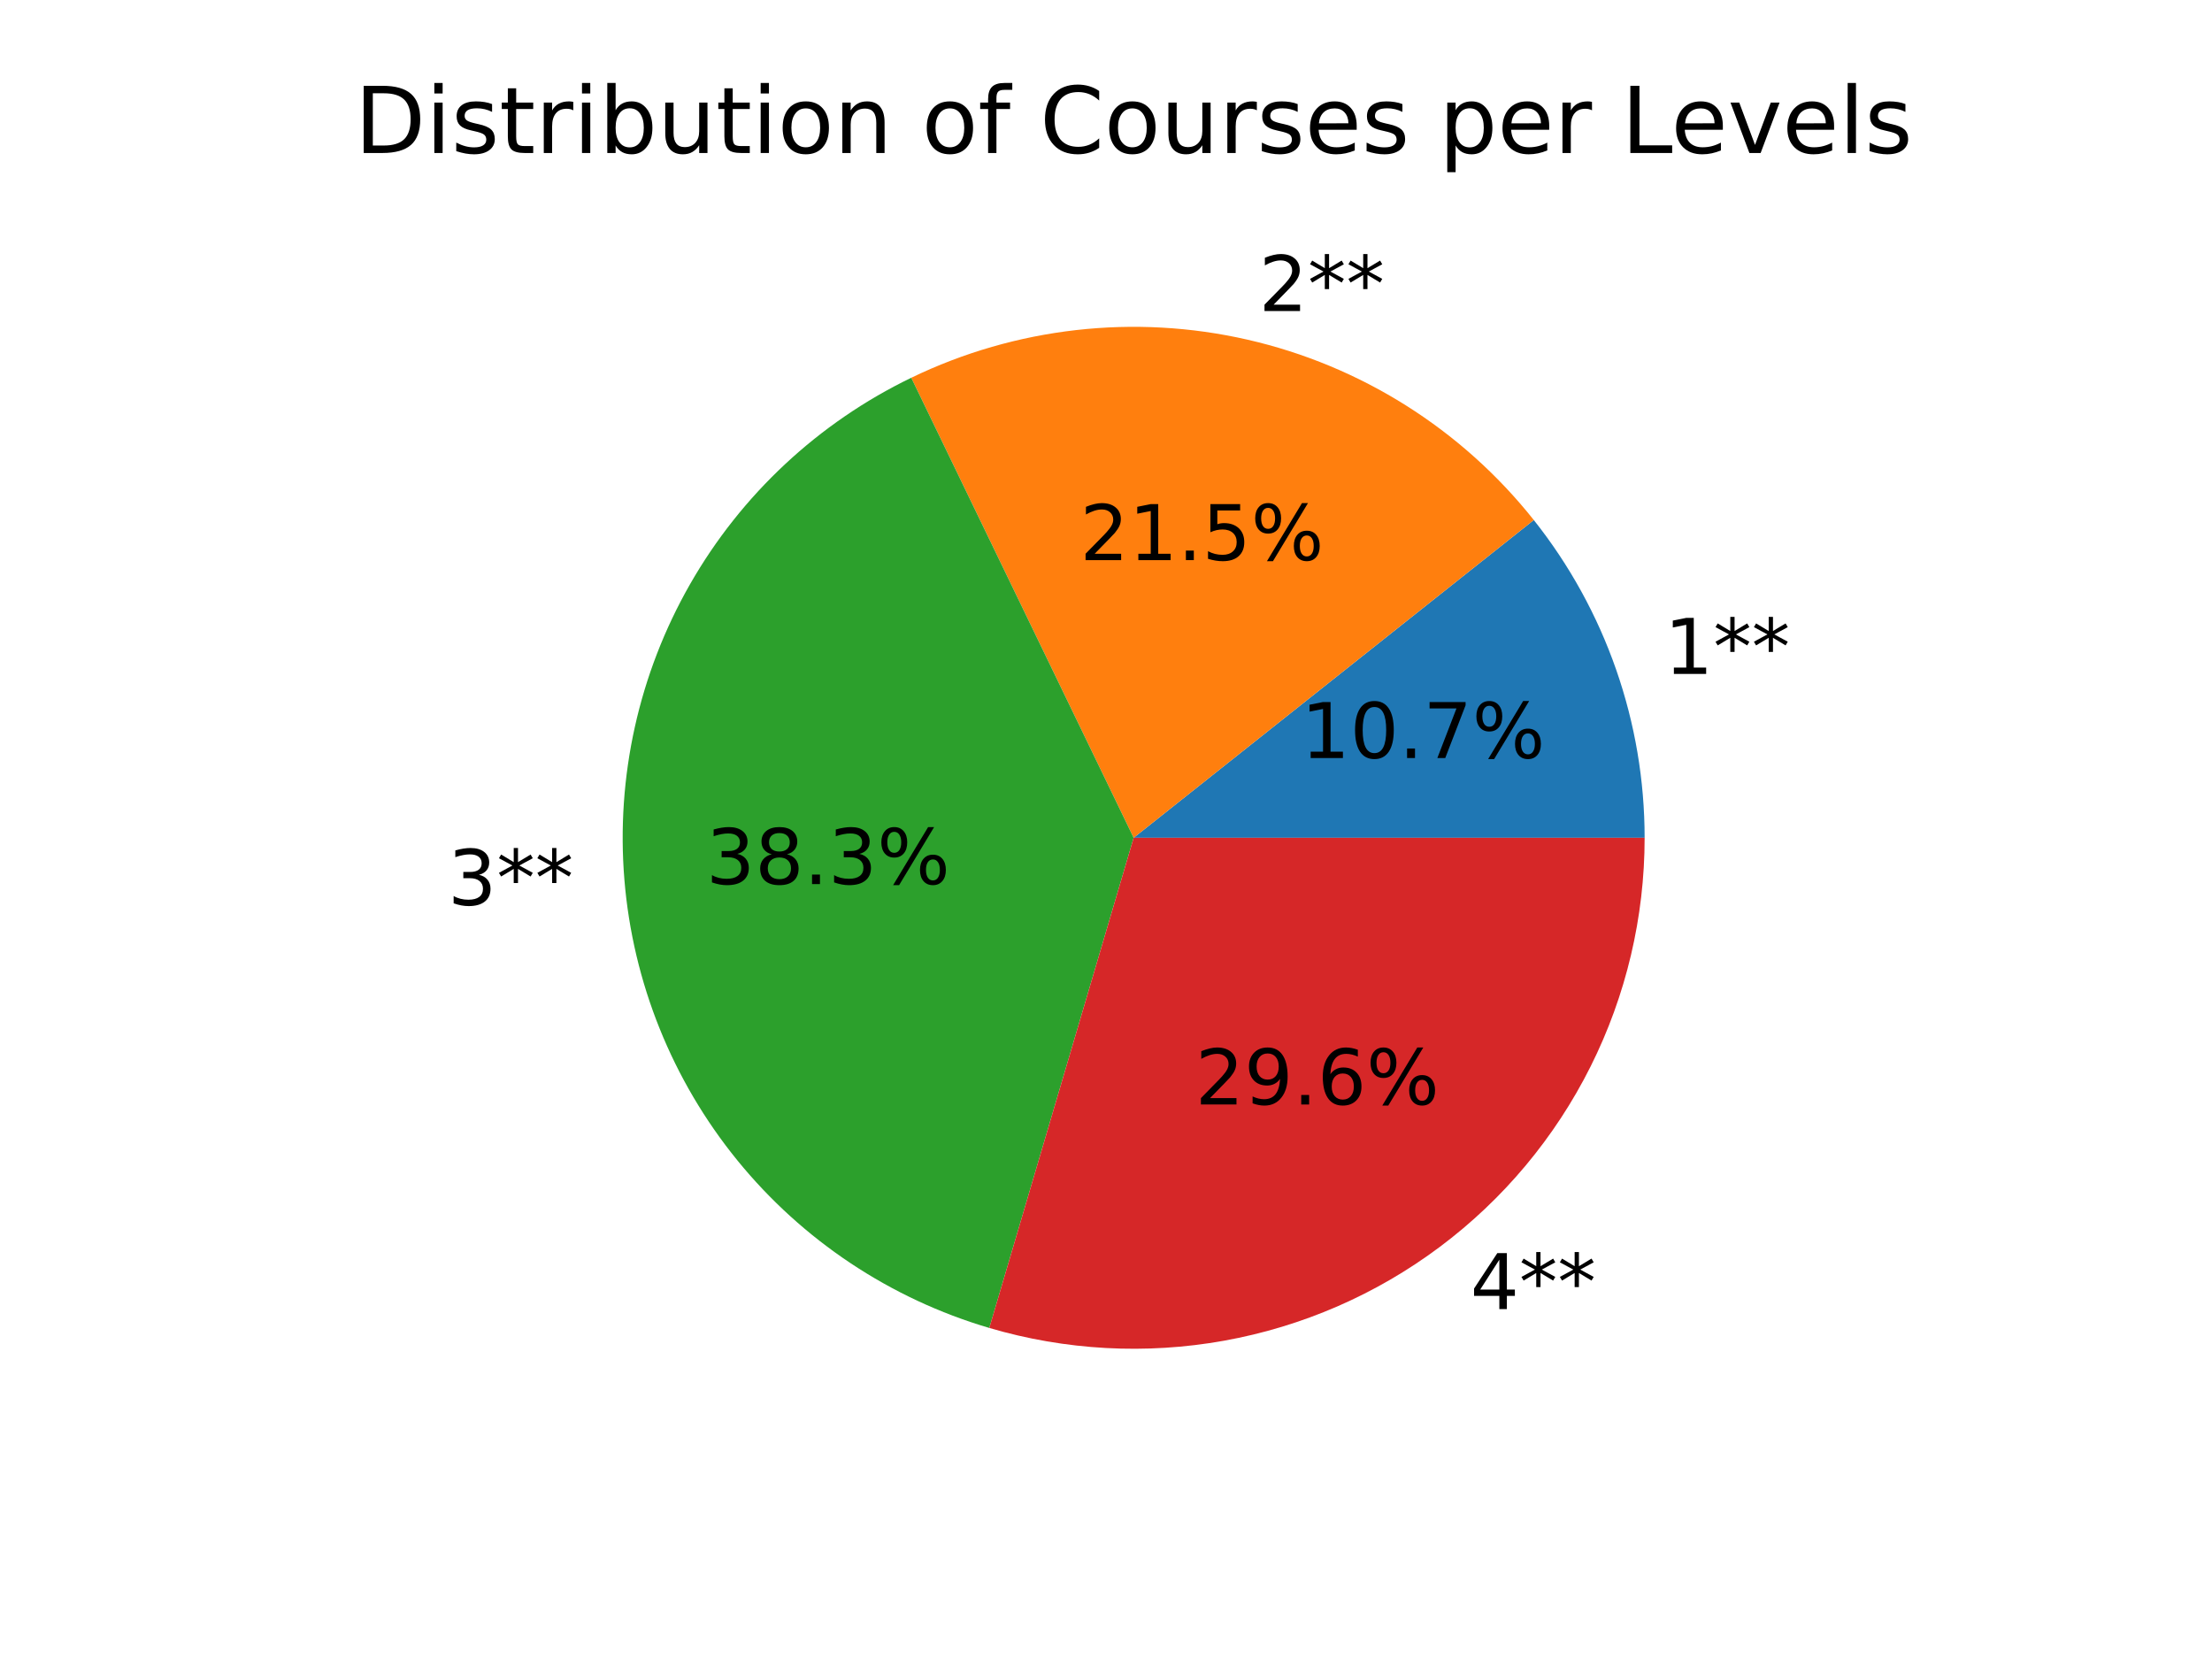
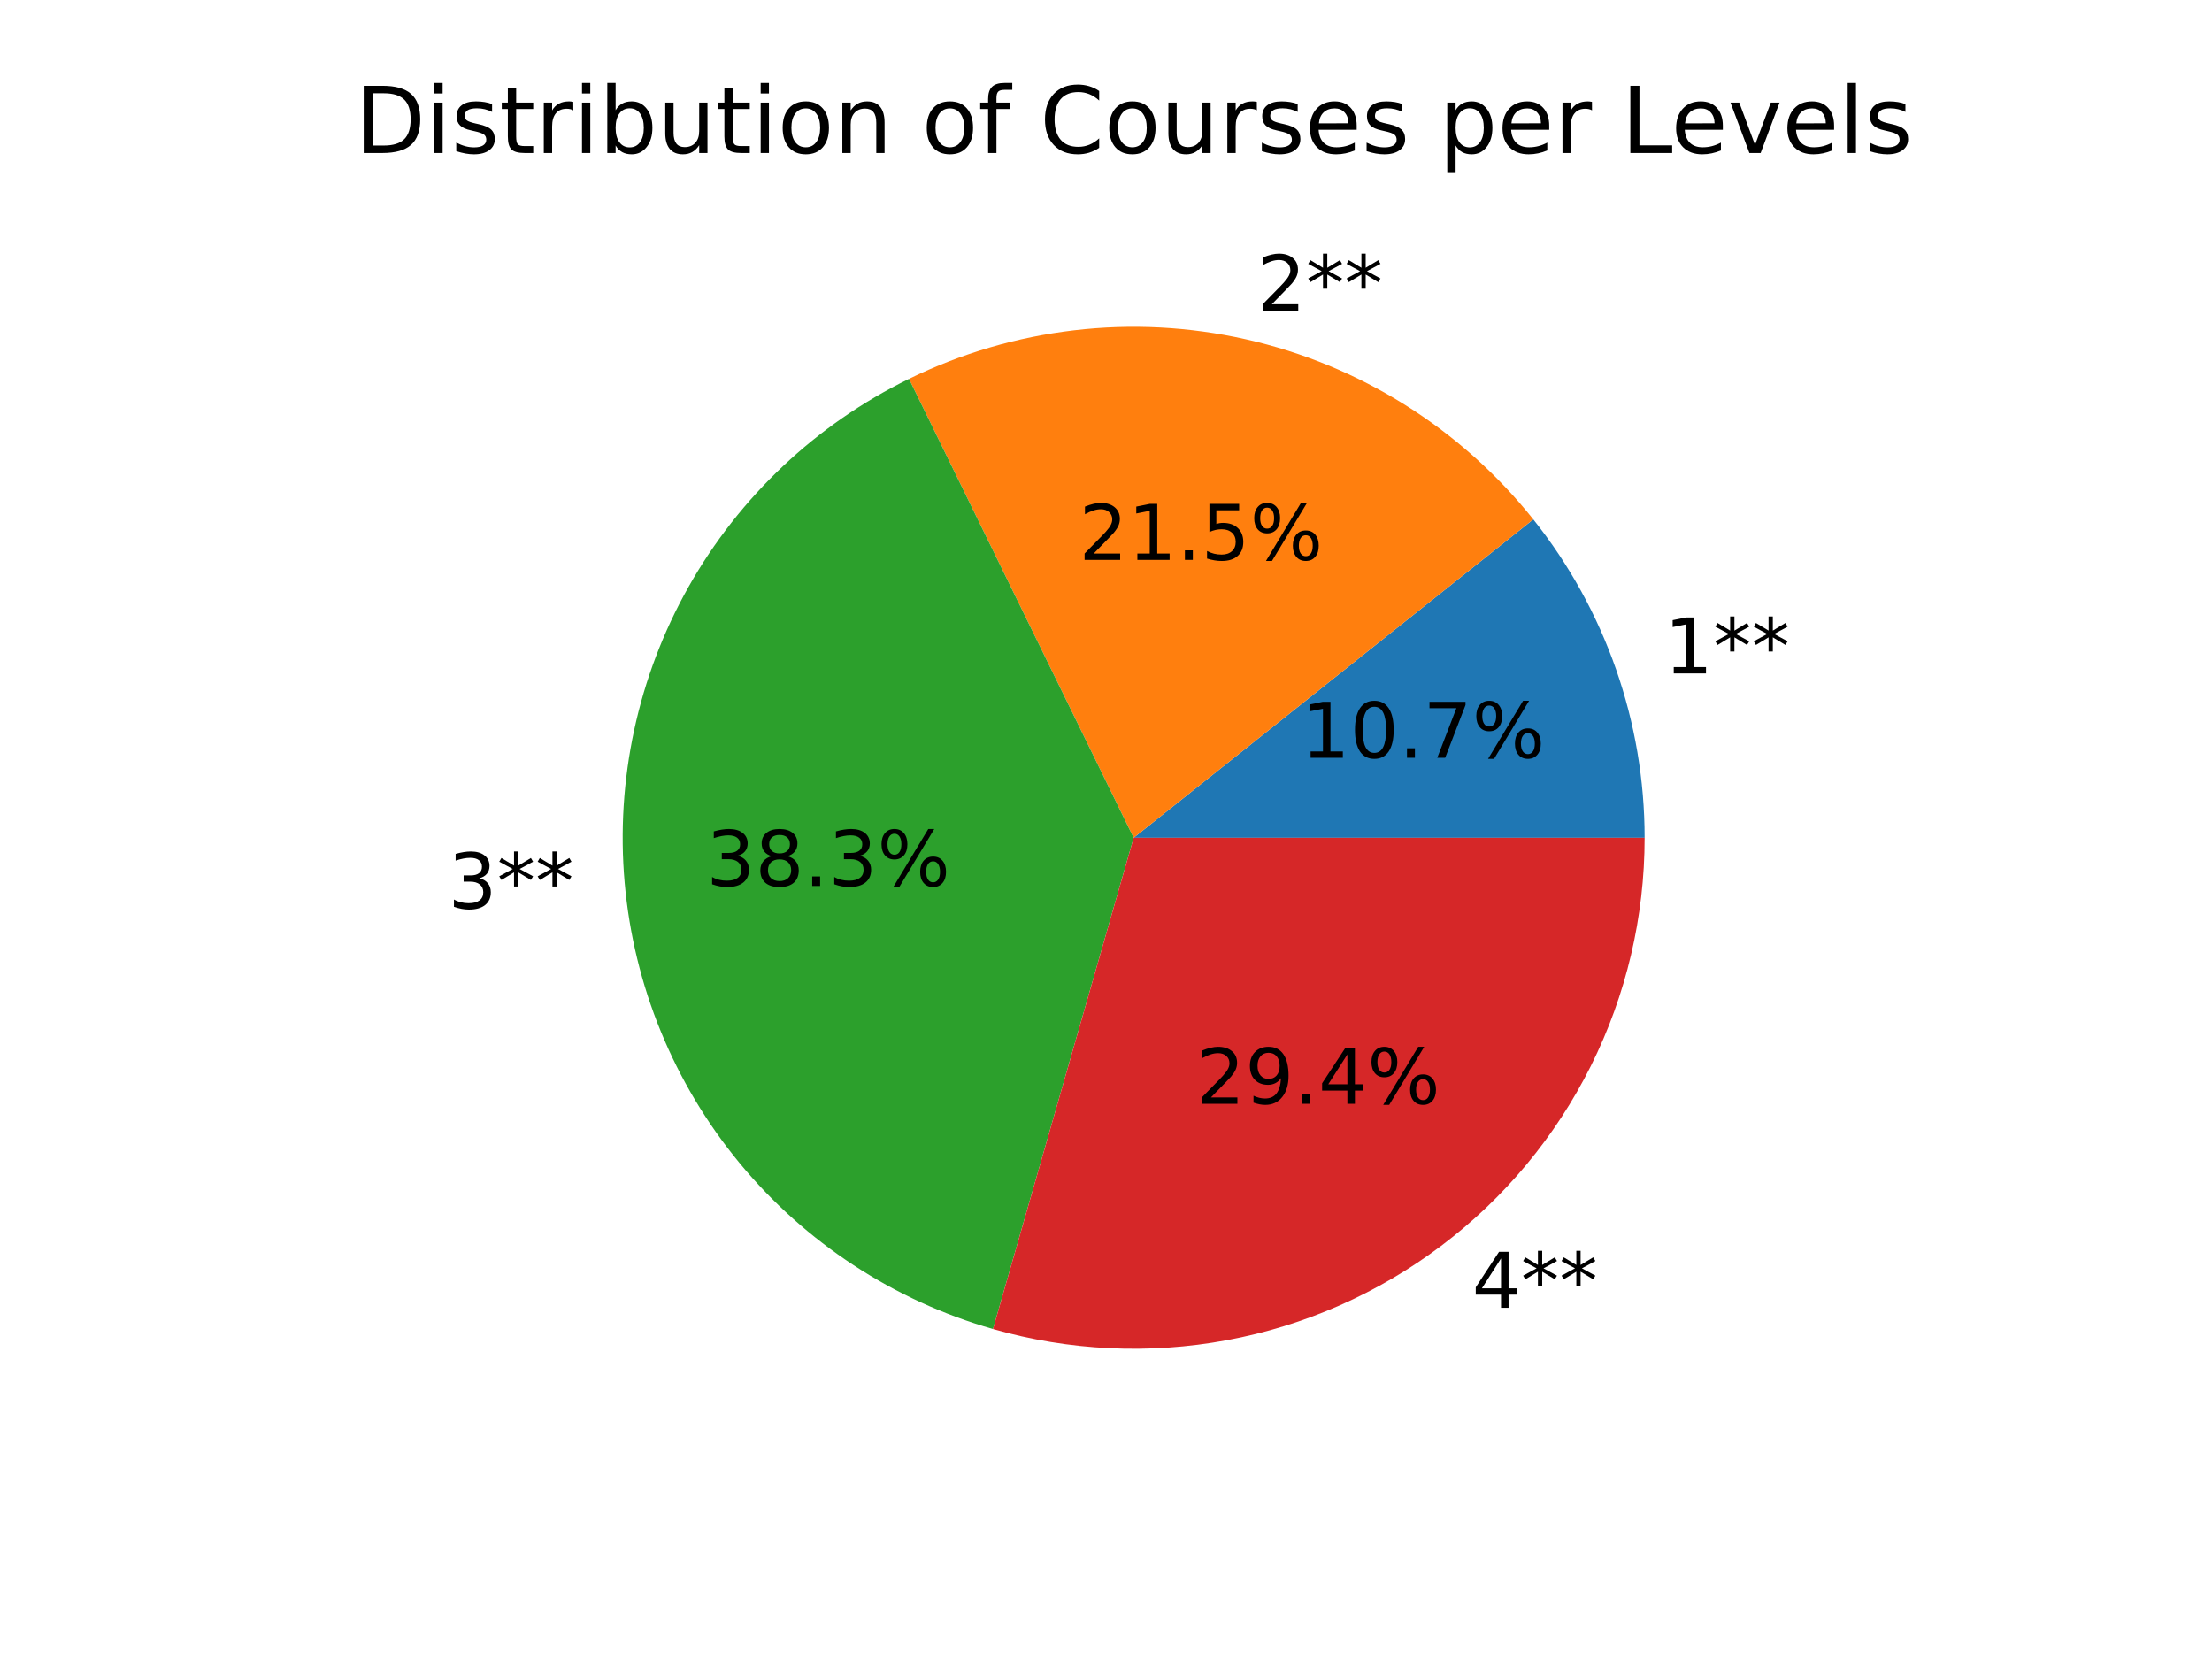
<svg xmlns="http://www.w3.org/2000/svg" xmlns:xlink="http://www.w3.org/1999/xlink" width="288pt" height="216pt" viewBox="0 0 288 216" version="1.1">
  <defs>
    <style type="text/css">*{stroke-linejoin: round; stroke-linecap: butt}</style>
  </defs>
  <g id="figure_1">
    <g id="patch_1">
      <path d="M 0 216  L 288 216  L 288 0  L 0 0  L 0 216  z " style="fill: none" />
    </g>
    <g id="axes_1">
      <g id="patch_2">
-         <path d="M 214.128 109.08  C 214.128 101.621 212.874 94.215 210.417 87.172  C 207.961 80.129 204.338 73.549 199.699 67.708  L 147.6 109.08  z " style="fill: #1f77b4" />
+         <path d="M 214.128 109.08  C 214.128 101.603 212.867 94.178 210.399 87.12  C 207.931 80.062 204.29 73.47 199.631 67.622  L 147.6 109.08  z " style="fill: #1f77b4" />
      </g>
      <g id="patch_3">
-         <path d="M 199.699 67.708  C 190.303 55.876 177.151 47.59 162.422 44.224  C 147.692 40.858 132.247 42.608 118.644 49.184  L 147.6 109.08  z " style="fill: #ff7f0e" />
+         <path d="M 199.631 67.622  C 190.192 55.776 176.985 47.502 162.208 44.176  C 147.432 40.85 131.953 42.668 118.349 49.327  L 147.6 109.08  z " style="fill: #ff7f0e" />
      </g>
      <g id="patch_4">
-         <path d="M 118.644 49.184  C 106.551 55.031 96.507 64.405 89.841 76.066  C 83.176 87.728 80.196 101.14 81.295 114.527  C 82.395 127.914 87.524 140.659 96.003 151.077  C 104.483 161.495 115.921 169.104 128.807 172.898  L 147.6 109.08  z " style="fill: #2ca02c" />
+         <path d="M 118.349 49.327  C 106.272 55.24 96.266 64.677 89.658 76.388  C 83.051 88.1 80.146 101.544 81.33 114.938  C 82.515 128.333 87.732 141.059 96.292 151.43  C 104.852 161.8 116.358 169.336 129.286 173.037  L 147.6 109.08  z " style="fill: #2ca02c" />
      </g>
      <g id="patch_5">
-         <path d="M 128.807 172.898  C 138.728 175.82 149.195 176.388 159.374 174.558  C 169.553 172.728 179.166 168.549 187.448 162.354  C 195.73 156.16 202.454 148.118 207.085 138.871  C 211.716 129.623 214.128 119.422 214.128 109.08  L 147.6 109.08  z " style="fill: #d62728" />
+         <path d="M 129.286 173.037  C 139.188 175.873 149.614 176.37 159.742 174.491  C 169.869 172.611 179.422 168.405 187.647 162.204  C 195.872 156.004 202.546 147.978 207.141 138.759  C 211.736 129.541 214.128 119.38 214.128 109.08  L 147.6 109.08  z " style="fill: #d62728" />
      </g>
      <g id="matplotlib.axis_1" />
      <g id="matplotlib.axis_2" />
      <g id="text_1">
-         <g transform="translate(216.6991 87.74067) scale(0.1 -0.1)">
+         <g transform="translate(216.6791 87.68347) scale(0.1 -0.1)">
          <defs>
            <path id="DejaVuSans-31" d="M 794 531  L 1825 531  L 1825 4091  L 703 3866  L 703 4441  L 1819 4666  L 2450 4666  L 2450 531  L 3481 531  L 3481 0  L 794 0  L 794 531  z " transform="scale(0.015625)" />
            <path id="DejaVuSans-2a" d="M 3009 3897  L 1888 3291  L 3009 2681  L 2828 2375  L 1778 3009  L 1778 1831  L 1422 1831  L 1422 3009  L 372 2375  L 191 2681  L 1313 3291  L 191 3897  L 372 4206  L 1422 3572  L 1422 4750  L 1778 4750  L 1778 3572  L 2828 4206  L 3009 3897  z " transform="scale(0.015625)" />
          </defs>
          <use xlink:href="#DejaVuSans-31" />
          <use xlink:href="#DejaVuSans-2a" transform="translate(63.62305 0)" />
          <use xlink:href="#DejaVuSans-2a" transform="translate(113.623 0)" />
        </g>
      </g>
      <g id="text_2">
-         <g transform="translate(169.4068 98.69462) scale(0.1 -0.1)">
+         <g transform="translate(169.3959 98.66343) scale(0.1 -0.1)">
          <defs>
            <path id="DejaVuSans-30" d="M 2034 4250  Q 1547 4250 1301 3770  Q 1056 3291 1056 2328  Q 1056 1369 1301 889  Q 1547 409 2034 409  Q 2525 409 2770 889  Q 3016 1369 3016 2328  Q 3016 3291 2770 3770  Q 2525 4250 2034 4250  z M 2034 4750  Q 2819 4750 3233 4129  Q 3647 3509 3647 2328  Q 3647 1150 3233 529  Q 2819 -91 2034 -91  Q 1250 -91 836 529  Q 422 1150 422 2328  Q 422 3509 836 4129  Q 1250 4750 2034 4750  z " transform="scale(0.015625)" />
            <path id="DejaVuSans-2e" d="M 684 794  L 1344 794  L 1344 0  L 684 0  L 684 794  z " transform="scale(0.015625)" />
            <path id="DejaVuSans-37" d="M 525 4666  L 3525 4666  L 3525 4397  L 1831 0  L 1172 0  L 2766 4134  L 525 4134  L 525 4666  z " transform="scale(0.015625)" />
            <path id="DejaVuSans-25" d="M 4653 2053  Q 4381 2053 4226 1822  Q 4072 1591 4072 1178  Q 4072 772 4226 539  Q 4381 306 4653 306  Q 4919 306 5073 539  Q 5228 772 5228 1178  Q 5228 1588 5073 1820  Q 4919 2053 4653 2053  z M 4653 2450  Q 5147 2450 5437 2106  Q 5728 1763 5728 1178  Q 5728 594 5436 251  Q 5144 -91 4653 -91  Q 4153 -91 3862 251  Q 3572 594 3572 1178  Q 3572 1766 3864 2108  Q 4156 2450 4653 2450  z M 1428 4353  Q 1159 4353 1004 4120  Q 850 3888 850 3481  Q 850 3069 1003 2837  Q 1156 2606 1428 2606  Q 1700 2606 1854 2837  Q 2009 3069 2009 3481  Q 2009 3884 1853 4118  Q 1697 4353 1428 4353  z M 4250 4750  L 4750 4750  L 1831 -91  L 1331 -91  L 4250 4750  z M 1428 4750  Q 1922 4750 2215 4408  Q 2509 4066 2509 3481  Q 2509 2891 2217 2550  Q 1925 2209 1428 2209  Q 931 2209 642 2551  Q 353 2894 353 3481  Q 353 4063 643 4406  Q 934 4750 1428 4750  z " transform="scale(0.015625)" />
          </defs>
          <use xlink:href="#DejaVuSans-31" />
          <use xlink:href="#DejaVuSans-30" transform="translate(63.62305 0)" />
          <use xlink:href="#DejaVuSans-2e" transform="translate(127.2461 0)" />
          <use xlink:href="#DejaVuSans-37" transform="translate(159.0332 0)" />
          <use xlink:href="#DejaVuSans-25" transform="translate(222.6562 0)" />
        </g>
      </g>
      <g id="text_3">
-         <g transform="translate(163.9039 40.49786) scale(0.1 -0.1)">
+         <g transform="translate(163.6693 40.44464) scale(0.1 -0.1)">
          <defs>
            <path id="DejaVuSans-32" d="M 1228 531  L 3431 531  L 3431 0  L 469 0  L 469 531  Q 828 903 1448 1529  Q 2069 2156 2228 2338  Q 2531 2678 2651 2914  Q 2772 3150 2772 3378  Q 2772 3750 2511 3984  Q 2250 4219 1831 4219  Q 1534 4219 1204 4116  Q 875 4013 500 3803  L 500 4441  Q 881 4594 1212 4672  Q 1544 4750 1819 4750  Q 2544 4750 2975 4387  Q 3406 4025 3406 3419  Q 3406 3131 3298 2873  Q 3191 2616 2906 2266  Q 2828 2175 2409 1742  Q 1991 1309 1228 531  z " transform="scale(0.015625)" />
          </defs>
          <use xlink:href="#DejaVuSans-32" />
          <use xlink:href="#DejaVuSans-2a" transform="translate(63.62305 0)" />
          <use xlink:href="#DejaVuSans-2a" transform="translate(113.623 0)" />
        </g>
      </g>
      <g id="text_4">
-         <g transform="translate(140.6094 72.92582) scale(0.1 -0.1)">
+         <g transform="translate(140.4815 72.89679) scale(0.1 -0.1)">
          <defs>
            <path id="DejaVuSans-35" d="M 691 4666  L 3169 4666  L 3169 4134  L 1269 4134  L 1269 2991  Q 1406 3038 1543 3061  Q 1681 3084 1819 3084  Q 2600 3084 3056 2656  Q 3513 2228 3513 1497  Q 3513 744 3044 326  Q 2575 -91 1722 -91  Q 1428 -91 1123 -41  Q 819 9 494 109  L 494 744  Q 775 591 1075 516  Q 1375 441 1709 441  Q 2250 441 2565 725  Q 2881 1009 2881 1497  Q 2881 1984 2565 2268  Q 2250 2553 1709 2553  Q 1456 2553 1204 2497  Q 953 2441 691 2322  L 691 4666  z " transform="scale(0.015625)" />
          </defs>
          <use xlink:href="#DejaVuSans-32" />
          <use xlink:href="#DejaVuSans-31" transform="translate(63.62305 0)" />
          <use xlink:href="#DejaVuSans-2e" transform="translate(127.2461 0)" />
          <use xlink:href="#DejaVuSans-35" transform="translate(159.0332 0)" />
          <use xlink:href="#DejaVuSans-25" transform="translate(222.6562 0)" />
        </g>
      </g>
      <g id="text_5">
-         <g transform="translate(58.30237 117.8308) scale(0.1 -0.1)">
+         <g transform="translate(58.34098 118.2835) scale(0.1 -0.1)">
          <defs>
            <path id="DejaVuSans-33" d="M 2597 2516  Q 3050 2419 3304 2112  Q 3559 1806 3559 1356  Q 3559 666 3084 287  Q 2609 -91 1734 -91  Q 1441 -91 1130 -33  Q 819 25 488 141  L 488 750  Q 750 597 1062 519  Q 1375 441 1716 441  Q 2309 441 2620 675  Q 2931 909 2931 1356  Q 2931 1769 2642 2001  Q 2353 2234 1838 2234  L 1294 2234  L 1294 2753  L 1863 2753  Q 2328 2753 2575 2939  Q 2822 3125 2822 3475  Q 2822 3834 2567 4026  Q 2313 4219 1838 4219  Q 1578 4219 1281 4162  Q 984 4106 628 3988  L 628 4550  Q 988 4650 1302 4700  Q 1616 4750 1894 4750  Q 2613 4750 3031 4423  Q 3450 4097 3450 3541  Q 3450 3153 3228 2886  Q 3006 2619 2597 2516  z " transform="scale(0.015625)" />
          </defs>
          <use xlink:href="#DejaVuSans-33" />
          <use xlink:href="#DejaVuSans-2a" transform="translate(63.62305 0)" />
          <use xlink:href="#DejaVuSans-2a" transform="translate(113.623 0)" />
        </g>
      </g>
      <g id="text_6">
-         <g transform="translate(91.93361 115.1074) scale(0.1 -0.1)">
+         <g transform="translate(91.95467 115.3544) scale(0.1 -0.1)">
          <defs>
            <path id="DejaVuSans-38" d="M 2034 2216  Q 1584 2216 1326 1975  Q 1069 1734 1069 1313  Q 1069 891 1326 650  Q 1584 409 2034 409  Q 2484 409 2743 651  Q 3003 894 3003 1313  Q 3003 1734 2745 1975  Q 2488 2216 2034 2216  z M 1403 2484  Q 997 2584 770 2862  Q 544 3141 544 3541  Q 544 4100 942 4425  Q 1341 4750 2034 4750  Q 2731 4750 3128 4425  Q 3525 4100 3525 3541  Q 3525 3141 3298 2862  Q 3072 2584 2669 2484  Q 3125 2378 3379 2068  Q 3634 1759 3634 1313  Q 3634 634 3220 271  Q 2806 -91 2034 -91  Q 1263 -91 848 271  Q 434 634 434 1313  Q 434 1759 690 2068  Q 947 2378 1403 2484  z M 1172 3481  Q 1172 3119 1398 2916  Q 1625 2713 2034 2713  Q 2441 2713 2670 2916  Q 2900 3119 2900 3481  Q 2900 3844 2670 4047  Q 2441 4250 2034 4250  Q 1625 4250 1398 4047  Q 1172 3844 1172 3481  z " transform="scale(0.015625)" />
          </defs>
          <use xlink:href="#DejaVuSans-33" />
          <use xlink:href="#DejaVuSans-38" transform="translate(63.62305 0)" />
          <use xlink:href="#DejaVuSans-2e" transform="translate(127.2461 0)" />
          <use xlink:href="#DejaVuSans-33" transform="translate(159.0332 0)" />
          <use xlink:href="#DejaVuSans-25" transform="translate(222.6562 0)" />
        </g>
      </g>
      <g id="text_7">
-         <g transform="translate(191.4325 170.4409) scale(0.1 -0.1)">
+         <g transform="translate(191.6519 170.2762) scale(0.1 -0.1)">
          <defs>
            <path id="DejaVuSans-34" d="M 2419 4116  L 825 1625  L 2419 1625  L 2419 4116  z M 2253 4666  L 3047 4666  L 3047 1625  L 3713 1625  L 3713 1100  L 3047 1100  L 3047 0  L 2419 0  L 2419 1100  L 313 1100  L 313 1709  L 2253 4666  z " transform="scale(0.015625)" />
          </defs>
          <use xlink:href="#DejaVuSans-34" />
          <use xlink:href="#DejaVuSans-2a" transform="translate(63.62305 0)" />
          <use xlink:href="#DejaVuSans-2a" transform="translate(113.623 0)" />
        </g>
      </g>
      <g id="text_8">
-         <g transform="translate(155.625 143.8039) scale(0.1 -0.1)">
+         <g transform="translate(155.7447 143.714) scale(0.1 -0.1)">
          <defs>
            <path id="DejaVuSans-39" d="M 703 97  L 703 672  Q 941 559 1184 500  Q 1428 441 1663 441  Q 2288 441 2617 861  Q 2947 1281 2994 2138  Q 2813 1869 2534 1725  Q 2256 1581 1919 1581  Q 1219 1581 811 2004  Q 403 2428 403 3163  Q 403 3881 828 4315  Q 1253 4750 1959 4750  Q 2769 4750 3195 4129  Q 3622 3509 3622 2328  Q 3622 1225 3098 567  Q 2575 -91 1691 -91  Q 1453 -91 1209 -44  Q 966 3 703 97  z M 1959 2075  Q 2384 2075 2632 2365  Q 2881 2656 2881 3163  Q 2881 3666 2632 3958  Q 2384 4250 1959 4250  Q 1534 4250 1286 3958  Q 1038 3666 1038 3163  Q 1038 2656 1286 2365  Q 1534 2075 1959 2075  z " transform="scale(0.015625)" />
-             <path id="DejaVuSans-36" d="M 2113 2584  Q 1688 2584 1439 2293  Q 1191 2003 1191 1497  Q 1191 994 1439 701  Q 1688 409 2113 409  Q 2538 409 2786 701  Q 3034 994 3034 1497  Q 3034 2003 2786 2293  Q 2538 2584 2113 2584  z M 3366 4563  L 3366 3988  Q 3128 4100 2886 4159  Q 2644 4219 2406 4219  Q 1781 4219 1451 3797  Q 1122 3375 1075 2522  Q 1259 2794 1537 2939  Q 1816 3084 2150 3084  Q 2853 3084 3261 2657  Q 3669 2231 3669 1497  Q 3669 778 3244 343  Q 2819 -91 2113 -91  Q 1303 -91 875 529  Q 447 1150 447 2328  Q 447 3434 972 4092  Q 1497 4750 2381 4750  Q 2619 4750 2861 4703  Q 3103 4656 3366 4563  z " transform="scale(0.015625)" />
          </defs>
          <use xlink:href="#DejaVuSans-32" />
          <use xlink:href="#DejaVuSans-39" transform="translate(63.62305 0)" />
          <use xlink:href="#DejaVuSans-2e" transform="translate(127.2461 0)" />
-           <use xlink:href="#DejaVuSans-36" transform="translate(159.0332 0)" />
+           <use xlink:href="#DejaVuSans-34" transform="translate(159.0332 0)" />
          <use xlink:href="#DejaVuSans-25" transform="translate(222.6562 0)" />
        </g>
      </g>
      <g id="text_9">
        <g transform="translate(46.18031 19.92) scale(0.12 -0.12)">
          <defs>
            <path id="DejaVuSans-44" d="M 1259 4147  L 1259 519  L 2022 519  Q 2988 519 3436 956  Q 3884 1394 3884 2338  Q 3884 3275 3436 3711  Q 2988 4147 2022 4147  L 1259 4147  z M 628 4666  L 1925 4666  Q 3281 4666 3915 4102  Q 4550 3538 4550 2338  Q 4550 1131 3912 565  Q 3275 0 1925 0  L 628 0  L 628 4666  z " transform="scale(0.015625)" />
            <path id="DejaVuSans-69" d="M 603 3500  L 1178 3500  L 1178 0  L 603 0  L 603 3500  z M 603 4863  L 1178 4863  L 1178 4134  L 603 4134  L 603 4863  z " transform="scale(0.015625)" />
            <path id="DejaVuSans-73" d="M 2834 3397  L 2834 2853  Q 2591 2978 2328 3040  Q 2066 3103 1784 3103  Q 1356 3103 1142 2972  Q 928 2841 928 2578  Q 928 2378 1081 2264  Q 1234 2150 1697 2047  L 1894 2003  Q 2506 1872 2764 1633  Q 3022 1394 3022 966  Q 3022 478 2636 193  Q 2250 -91 1575 -91  Q 1294 -91 989 -36  Q 684 19 347 128  L 347 722  Q 666 556 975 473  Q 1284 391 1588 391  Q 1994 391 2212 530  Q 2431 669 2431 922  Q 2431 1156 2273 1281  Q 2116 1406 1581 1522  L 1381 1569  Q 847 1681 609 1914  Q 372 2147 372 2553  Q 372 3047 722 3315  Q 1072 3584 1716 3584  Q 2034 3584 2315 3537  Q 2597 3491 2834 3397  z " transform="scale(0.015625)" />
            <path id="DejaVuSans-74" d="M 1172 4494  L 1172 3500  L 2356 3500  L 2356 3053  L 1172 3053  L 1172 1153  Q 1172 725 1289 603  Q 1406 481 1766 481  L 2356 481  L 2356 0  L 1766 0  Q 1100 0 847 248  Q 594 497 594 1153  L 594 3053  L 172 3053  L 172 3500  L 594 3500  L 594 4494  L 1172 4494  z " transform="scale(0.015625)" />
            <path id="DejaVuSans-72" d="M 2631 2963  Q 2534 3019 2420 3045  Q 2306 3072 2169 3072  Q 1681 3072 1420 2755  Q 1159 2438 1159 1844  L 1159 0  L 581 0  L 581 3500  L 1159 3500  L 1159 2956  Q 1341 3275 1631 3429  Q 1922 3584 2338 3584  Q 2397 3584 2469 3576  Q 2541 3569 2628 3553  L 2631 2963  z " transform="scale(0.015625)" />
            <path id="DejaVuSans-62" d="M 3116 1747  Q 3116 2381 2855 2742  Q 2594 3103 2138 3103  Q 1681 3103 1420 2742  Q 1159 2381 1159 1747  Q 1159 1113 1420 752  Q 1681 391 2138 391  Q 2594 391 2855 752  Q 3116 1113 3116 1747  z M 1159 2969  Q 1341 3281 1617 3432  Q 1894 3584 2278 3584  Q 2916 3584 3314 3078  Q 3713 2572 3713 1747  Q 3713 922 3314 415  Q 2916 -91 2278 -91  Q 1894 -91 1617 61  Q 1341 213 1159 525  L 1159 0  L 581 0  L 581 4863  L 1159 4863  L 1159 2969  z " transform="scale(0.015625)" />
            <path id="DejaVuSans-75" d="M 544 1381  L 544 3500  L 1119 3500  L 1119 1403  Q 1119 906 1312 657  Q 1506 409 1894 409  Q 2359 409 2629 706  Q 2900 1003 2900 1516  L 2900 3500  L 3475 3500  L 3475 0  L 2900 0  L 2900 538  Q 2691 219 2414 64  Q 2138 -91 1772 -91  Q 1169 -91 856 284  Q 544 659 544 1381  z M 1991 3584  L 1991 3584  z " transform="scale(0.015625)" />
            <path id="DejaVuSans-6f" d="M 1959 3097  Q 1497 3097 1228 2736  Q 959 2375 959 1747  Q 959 1119 1226 758  Q 1494 397 1959 397  Q 2419 397 2687 759  Q 2956 1122 2956 1747  Q 2956 2369 2687 2733  Q 2419 3097 1959 3097  z M 1959 3584  Q 2709 3584 3137 3096  Q 3566 2609 3566 1747  Q 3566 888 3137 398  Q 2709 -91 1959 -91  Q 1206 -91 779 398  Q 353 888 353 1747  Q 353 2609 779 3096  Q 1206 3584 1959 3584  z " transform="scale(0.015625)" />
            <path id="DejaVuSans-6e" d="M 3513 2113  L 3513 0  L 2938 0  L 2938 2094  Q 2938 2591 2744 2837  Q 2550 3084 2163 3084  Q 1697 3084 1428 2787  Q 1159 2491 1159 1978  L 1159 0  L 581 0  L 581 3500  L 1159 3500  L 1159 2956  Q 1366 3272 1645 3428  Q 1925 3584 2291 3584  Q 2894 3584 3203 3211  Q 3513 2838 3513 2113  z " transform="scale(0.015625)" />
            <path id="DejaVuSans-20" transform="scale(0.015625)" />
            <path id="DejaVuSans-66" d="M 2375 4863  L 2375 4384  L 1825 4384  Q 1516 4384 1395 4259  Q 1275 4134 1275 3809  L 1275 3500  L 2222 3500  L 2222 3053  L 1275 3053  L 1275 0  L 697 0  L 697 3053  L 147 3053  L 147 3500  L 697 3500  L 697 3744  Q 697 4328 969 4595  Q 1241 4863 1831 4863  L 2375 4863  z " transform="scale(0.015625)" />
            <path id="DejaVuSans-43" d="M 4122 4306  L 4122 3641  Q 3803 3938 3442 4084  Q 3081 4231 2675 4231  Q 1875 4231 1450 3742  Q 1025 3253 1025 2328  Q 1025 1406 1450 917  Q 1875 428 2675 428  Q 3081 428 3442 575  Q 3803 722 4122 1019  L 4122 359  Q 3791 134 3420 21  Q 3050 -91 2638 -91  Q 1578 -91 968 557  Q 359 1206 359 2328  Q 359 3453 968 4101  Q 1578 4750 2638 4750  Q 3056 4750 3426 4639  Q 3797 4528 4122 4306  z " transform="scale(0.015625)" />
            <path id="DejaVuSans-65" d="M 3597 1894  L 3597 1613  L 953 1613  Q 991 1019 1311 708  Q 1631 397 2203 397  Q 2534 397 2845 478  Q 3156 559 3463 722  L 3463 178  Q 3153 47 2828 -22  Q 2503 -91 2169 -91  Q 1331 -91 842 396  Q 353 884 353 1716  Q 353 2575 817 3079  Q 1281 3584 2069 3584  Q 2775 3584 3186 3129  Q 3597 2675 3597 1894  z M 3022 2063  Q 3016 2534 2758 2815  Q 2500 3097 2075 3097  Q 1594 3097 1305 2825  Q 1016 2553 972 2059  L 3022 2063  z " transform="scale(0.015625)" />
            <path id="DejaVuSans-70" d="M 1159 525  L 1159 -1331  L 581 -1331  L 581 3500  L 1159 3500  L 1159 2969  Q 1341 3281 1617 3432  Q 1894 3584 2278 3584  Q 2916 3584 3314 3078  Q 3713 2572 3713 1747  Q 3713 922 3314 415  Q 2916 -91 2278 -91  Q 1894 -91 1617 61  Q 1341 213 1159 525  z M 3116 1747  Q 3116 2381 2855 2742  Q 2594 3103 2138 3103  Q 1681 3103 1420 2742  Q 1159 2381 1159 1747  Q 1159 1113 1420 752  Q 1681 391 2138 391  Q 2594 391 2855 752  Q 3116 1113 3116 1747  z " transform="scale(0.015625)" />
            <path id="DejaVuSans-4c" d="M 628 4666  L 1259 4666  L 1259 531  L 3531 531  L 3531 0  L 628 0  L 628 4666  z " transform="scale(0.015625)" />
            <path id="DejaVuSans-76" d="M 191 3500  L 800 3500  L 1894 563  L 2988 3500  L 3597 3500  L 2284 0  L 1503 0  L 191 3500  z " transform="scale(0.015625)" />
            <path id="DejaVuSans-6c" d="M 603 4863  L 1178 4863  L 1178 0  L 603 0  L 603 4863  z " transform="scale(0.015625)" />
          </defs>
          <use xlink:href="#DejaVuSans-44" />
          <use xlink:href="#DejaVuSans-69" transform="translate(77.00195 0)" />
          <use xlink:href="#DejaVuSans-73" transform="translate(104.7852 0)" />
          <use xlink:href="#DejaVuSans-74" transform="translate(156.8848 0)" />
          <use xlink:href="#DejaVuSans-72" transform="translate(196.0938 0)" />
          <use xlink:href="#DejaVuSans-69" transform="translate(237.207 0)" />
          <use xlink:href="#DejaVuSans-62" transform="translate(264.9902 0)" />
          <use xlink:href="#DejaVuSans-75" transform="translate(328.4668 0)" />
          <use xlink:href="#DejaVuSans-74" transform="translate(391.8457 0)" />
          <use xlink:href="#DejaVuSans-69" transform="translate(431.0547 0)" />
          <use xlink:href="#DejaVuSans-6f" transform="translate(458.8379 0)" />
          <use xlink:href="#DejaVuSans-6e" transform="translate(520.0195 0)" />
          <use xlink:href="#DejaVuSans-20" transform="translate(583.3984 0)" />
          <use xlink:href="#DejaVuSans-6f" transform="translate(615.1855 0)" />
          <use xlink:href="#DejaVuSans-66" transform="translate(676.3672 0)" />
          <use xlink:href="#DejaVuSans-20" transform="translate(711.5723 0)" />
          <use xlink:href="#DejaVuSans-43" transform="translate(743.3594 0)" />
          <use xlink:href="#DejaVuSans-6f" transform="translate(813.1836 0)" />
          <use xlink:href="#DejaVuSans-75" transform="translate(874.3652 0)" />
          <use xlink:href="#DejaVuSans-72" transform="translate(937.7441 0)" />
          <use xlink:href="#DejaVuSans-73" transform="translate(978.8574 0)" />
          <use xlink:href="#DejaVuSans-65" transform="translate(1030.957 0)" />
          <use xlink:href="#DejaVuSans-73" transform="translate(1092.48 0)" />
          <use xlink:href="#DejaVuSans-20" transform="translate(1144.58 0)" />
          <use xlink:href="#DejaVuSans-70" transform="translate(1176.367 0)" />
          <use xlink:href="#DejaVuSans-65" transform="translate(1239.844 0)" />
          <use xlink:href="#DejaVuSans-72" transform="translate(1301.367 0)" />
          <use xlink:href="#DejaVuSans-20" transform="translate(1342.48 0)" />
          <use xlink:href="#DejaVuSans-4c" transform="translate(1374.268 0)" />
          <use xlink:href="#DejaVuSans-65" transform="translate(1428.23 0)" />
          <use xlink:href="#DejaVuSans-76" transform="translate(1489.754 0)" />
          <use xlink:href="#DejaVuSans-65" transform="translate(1548.934 0)" />
          <use xlink:href="#DejaVuSans-6c" transform="translate(1610.457 0)" />
          <use xlink:href="#DejaVuSans-73" transform="translate(1638.24 0)" />
        </g>
      </g>
    </g>
  </g>
</svg>
